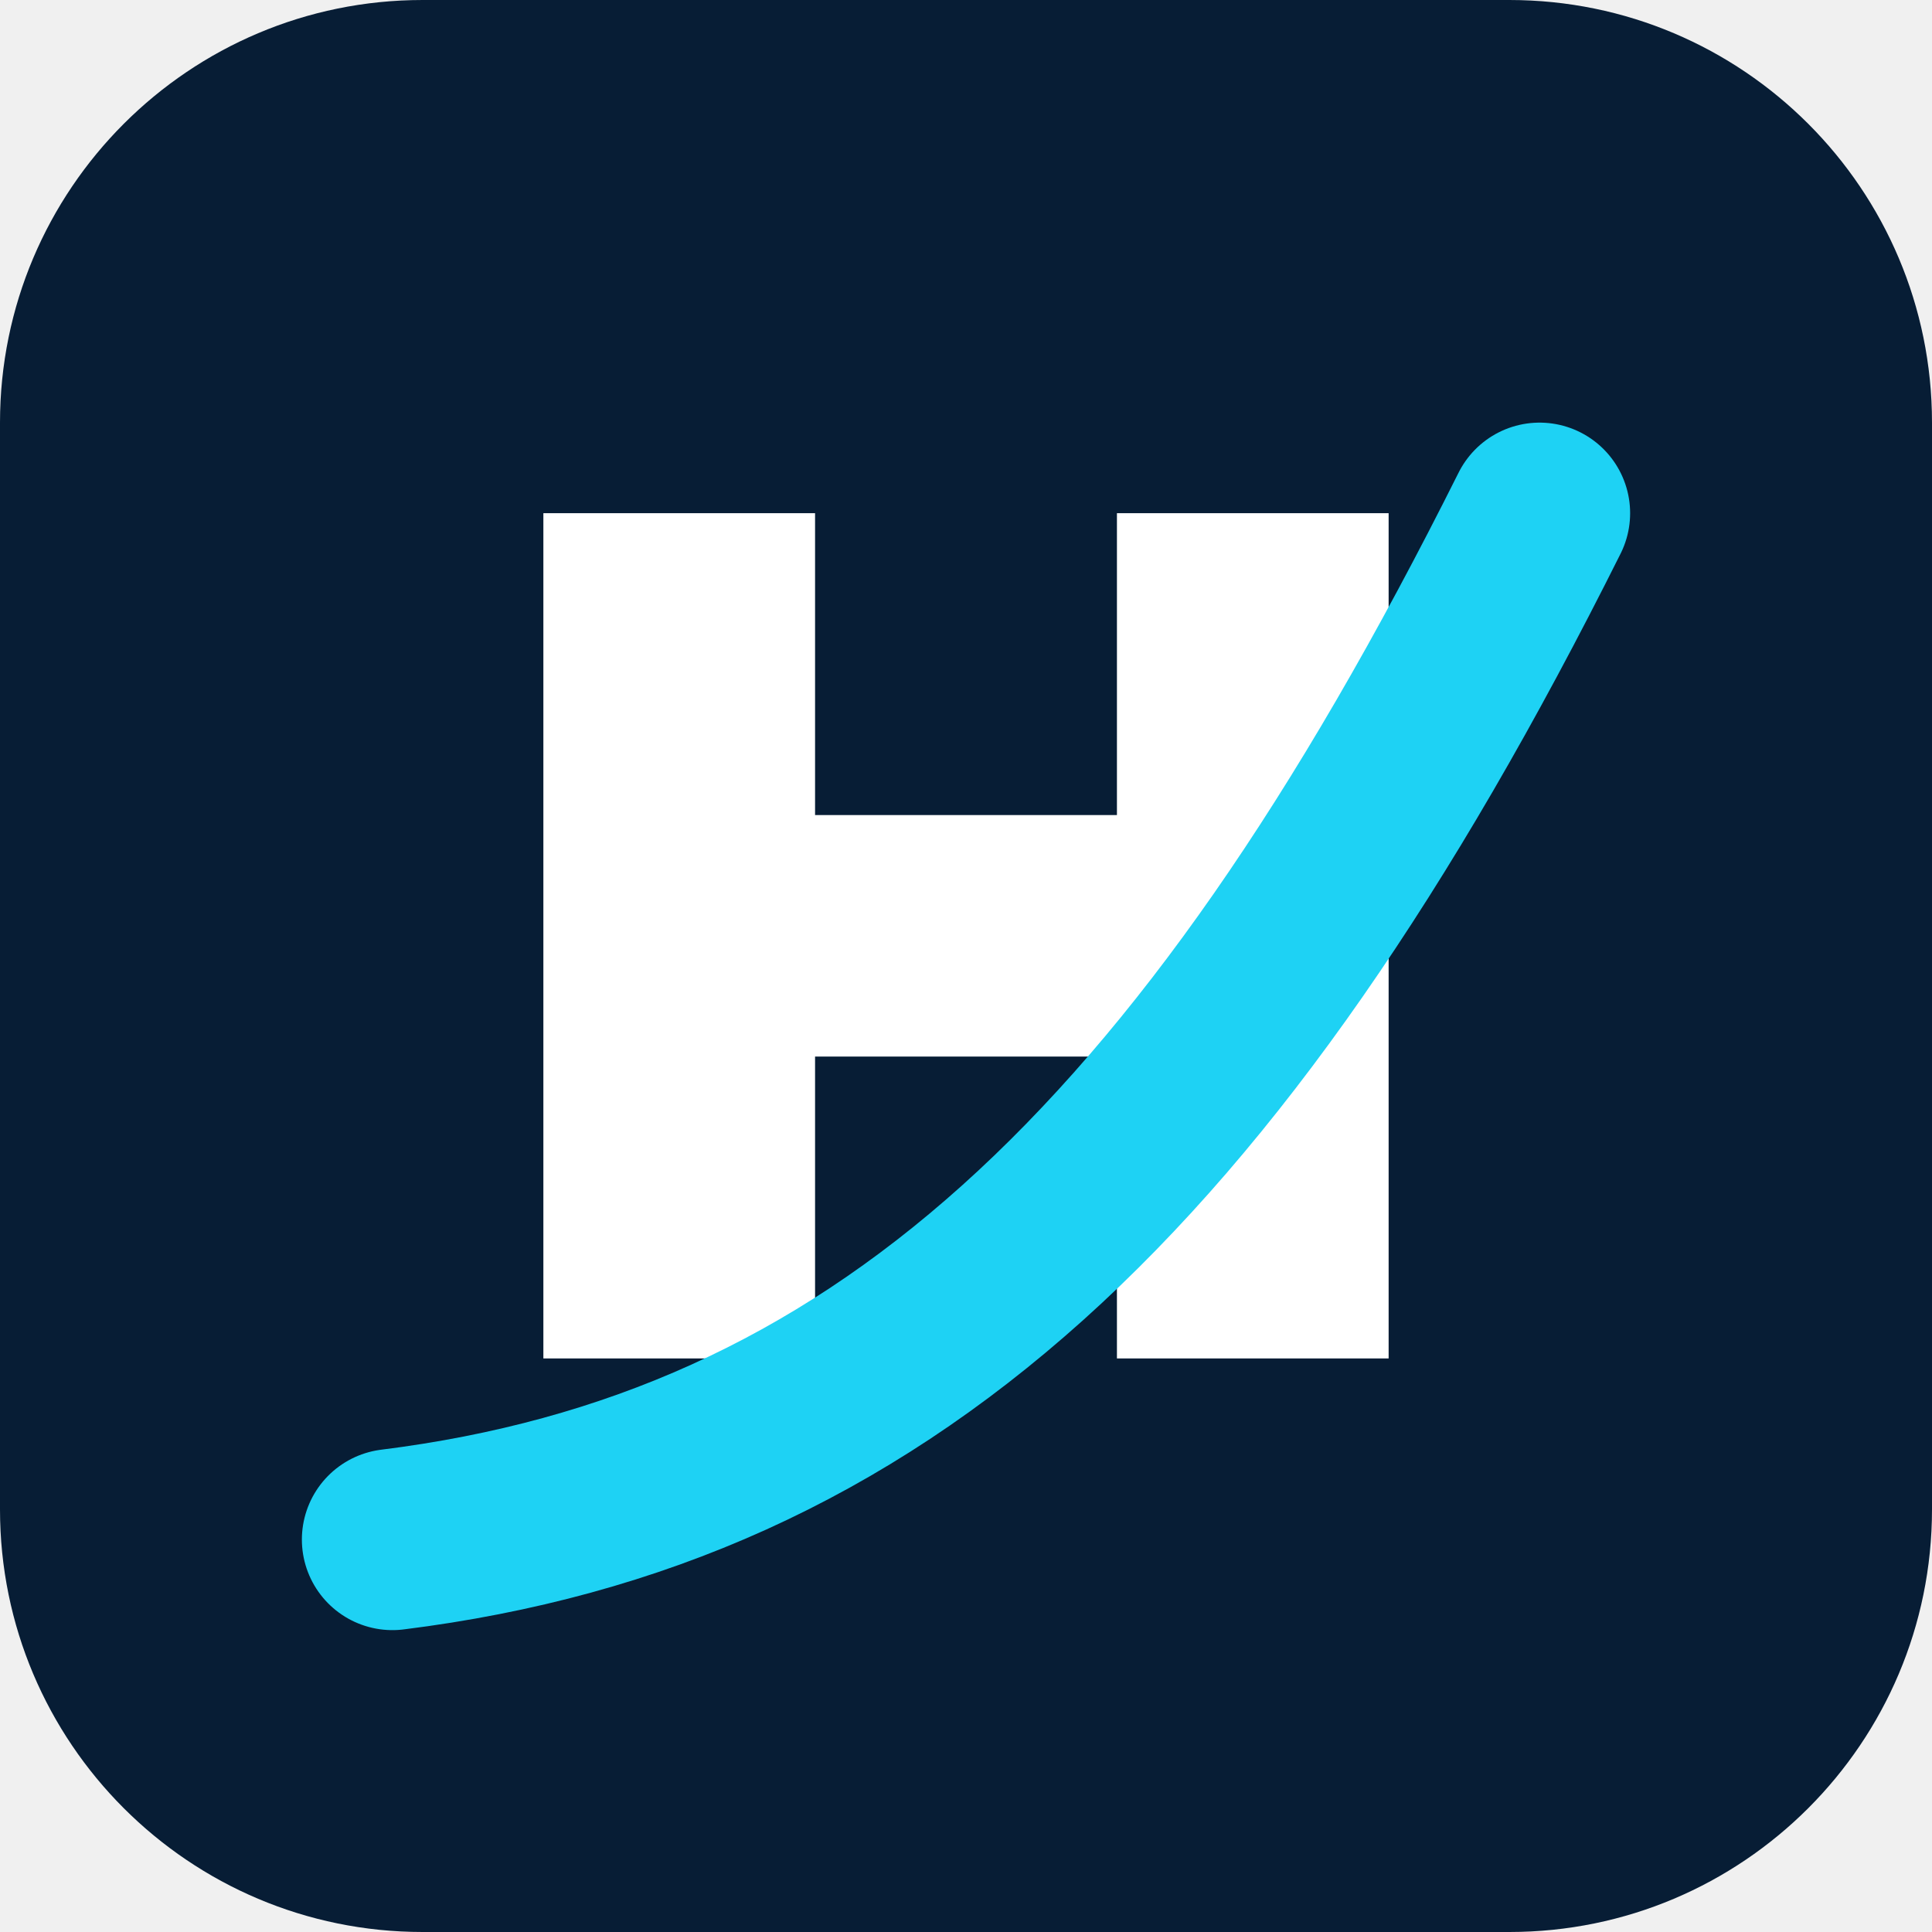
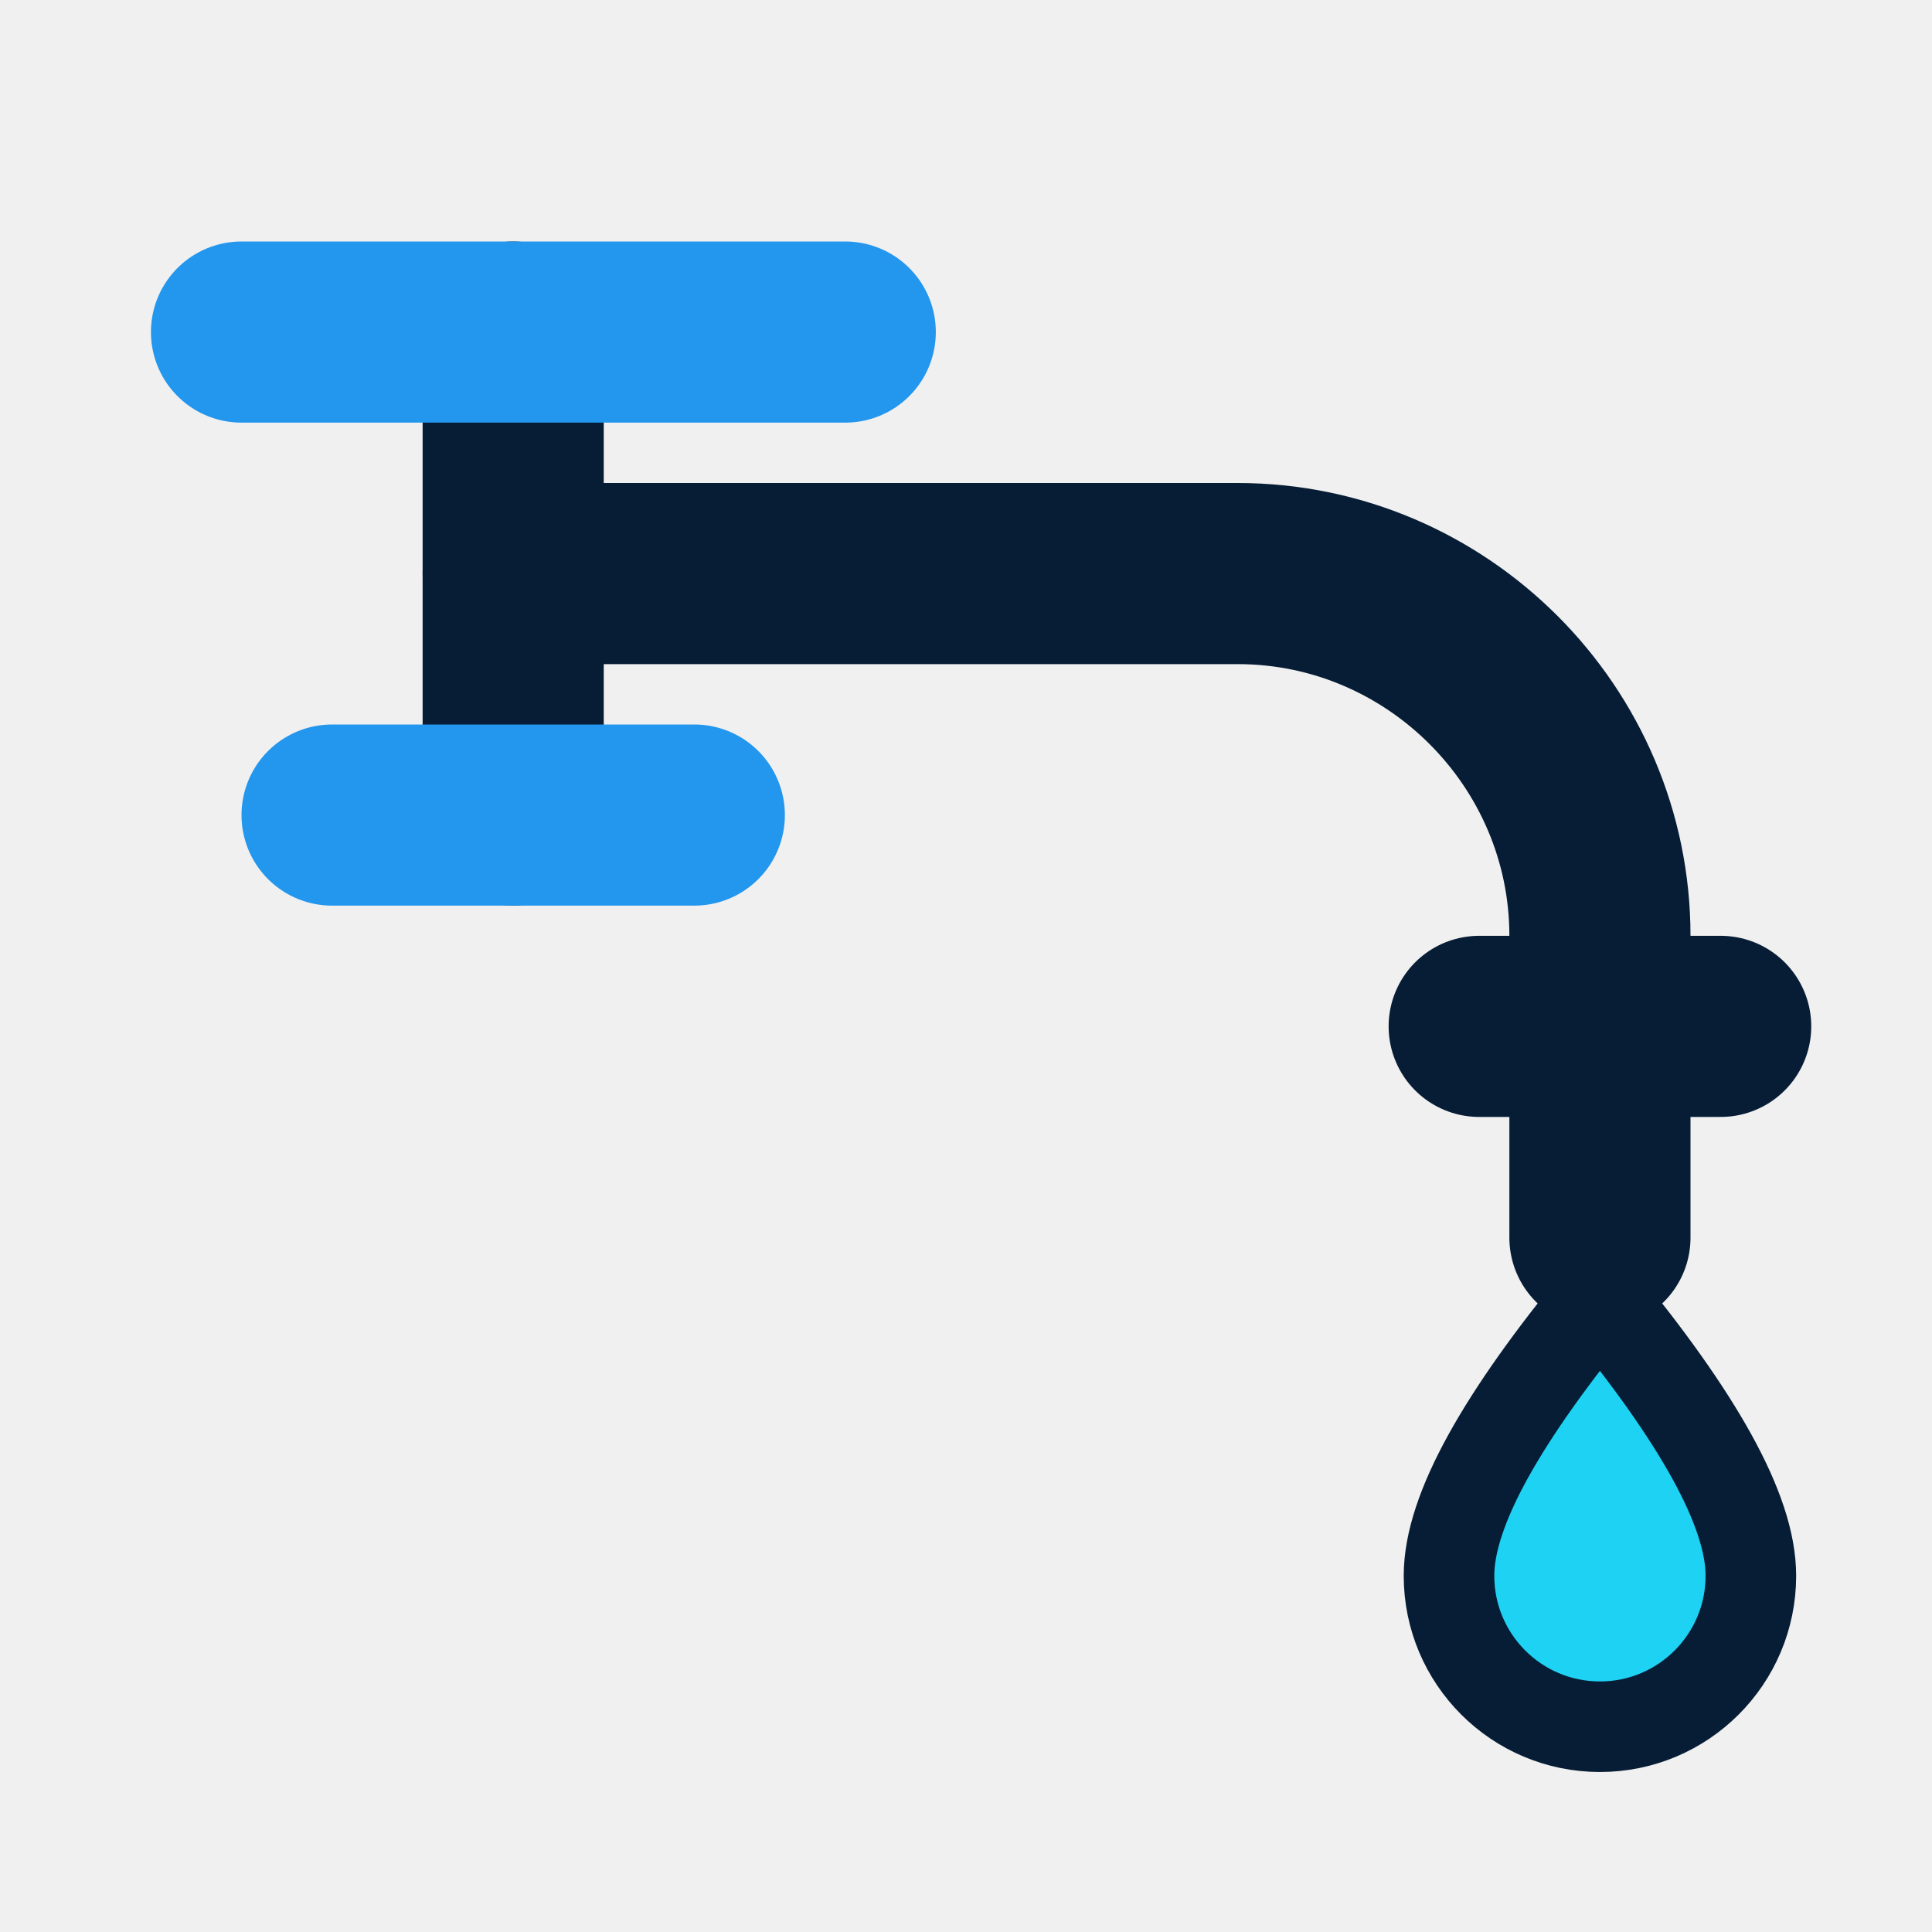
<svg xmlns="http://www.w3.org/2000/svg" viewBox="0 0 64 64">
-   <rect width="64" height="64" rx="14" fill="#071d35" />
-   <path d="M18 45V17h9v10h10V17h9v28h-9V35H27v10z" fill="#fff" />
-   <path d="M13 51c16-2 27-12 38-34" fill="none" stroke="#1ed2f4" stroke-width="6" stroke-linecap="round" />
+   <path d="M17 19h24c6.6 0 12 5.4 12 12v3" fill="none" stroke="#071d35" stroke-width="6" stroke-linecap="round" stroke-linejoin="round" />
+   <path d="M17 11v16" fill="none" stroke="#071d35" stroke-width="6" stroke-linecap="round" stroke-linejoin="round" />
+   <path d="M8 11h20" fill="none" stroke="#2396ee" stroke-width="6" stroke-linecap="round" stroke-linejoin="round" />
+   <path d="M11 27h12" fill="none" stroke="#2396ee" stroke-width="6" stroke-linecap="round" stroke-linejoin="round" />
+   <path d="M49 34h8" fill="none" stroke="#071d35" stroke-width="6" stroke-linecap="round" stroke-linejoin="round" />
+   <path d="M53 34v7" fill="none" stroke="#071d35" stroke-width="6" stroke-linecap="round" stroke-linejoin="round" />
+   <path d="M53 43c3.2 3.9 5 7 5 9.2a5 5 0 0 1-10 0c0-2.2 1.8-5.3 5-9.2Z" fill="#1ed2f4" stroke="#071d35" stroke-width="3" stroke-linejoin="round" />
</svg>
